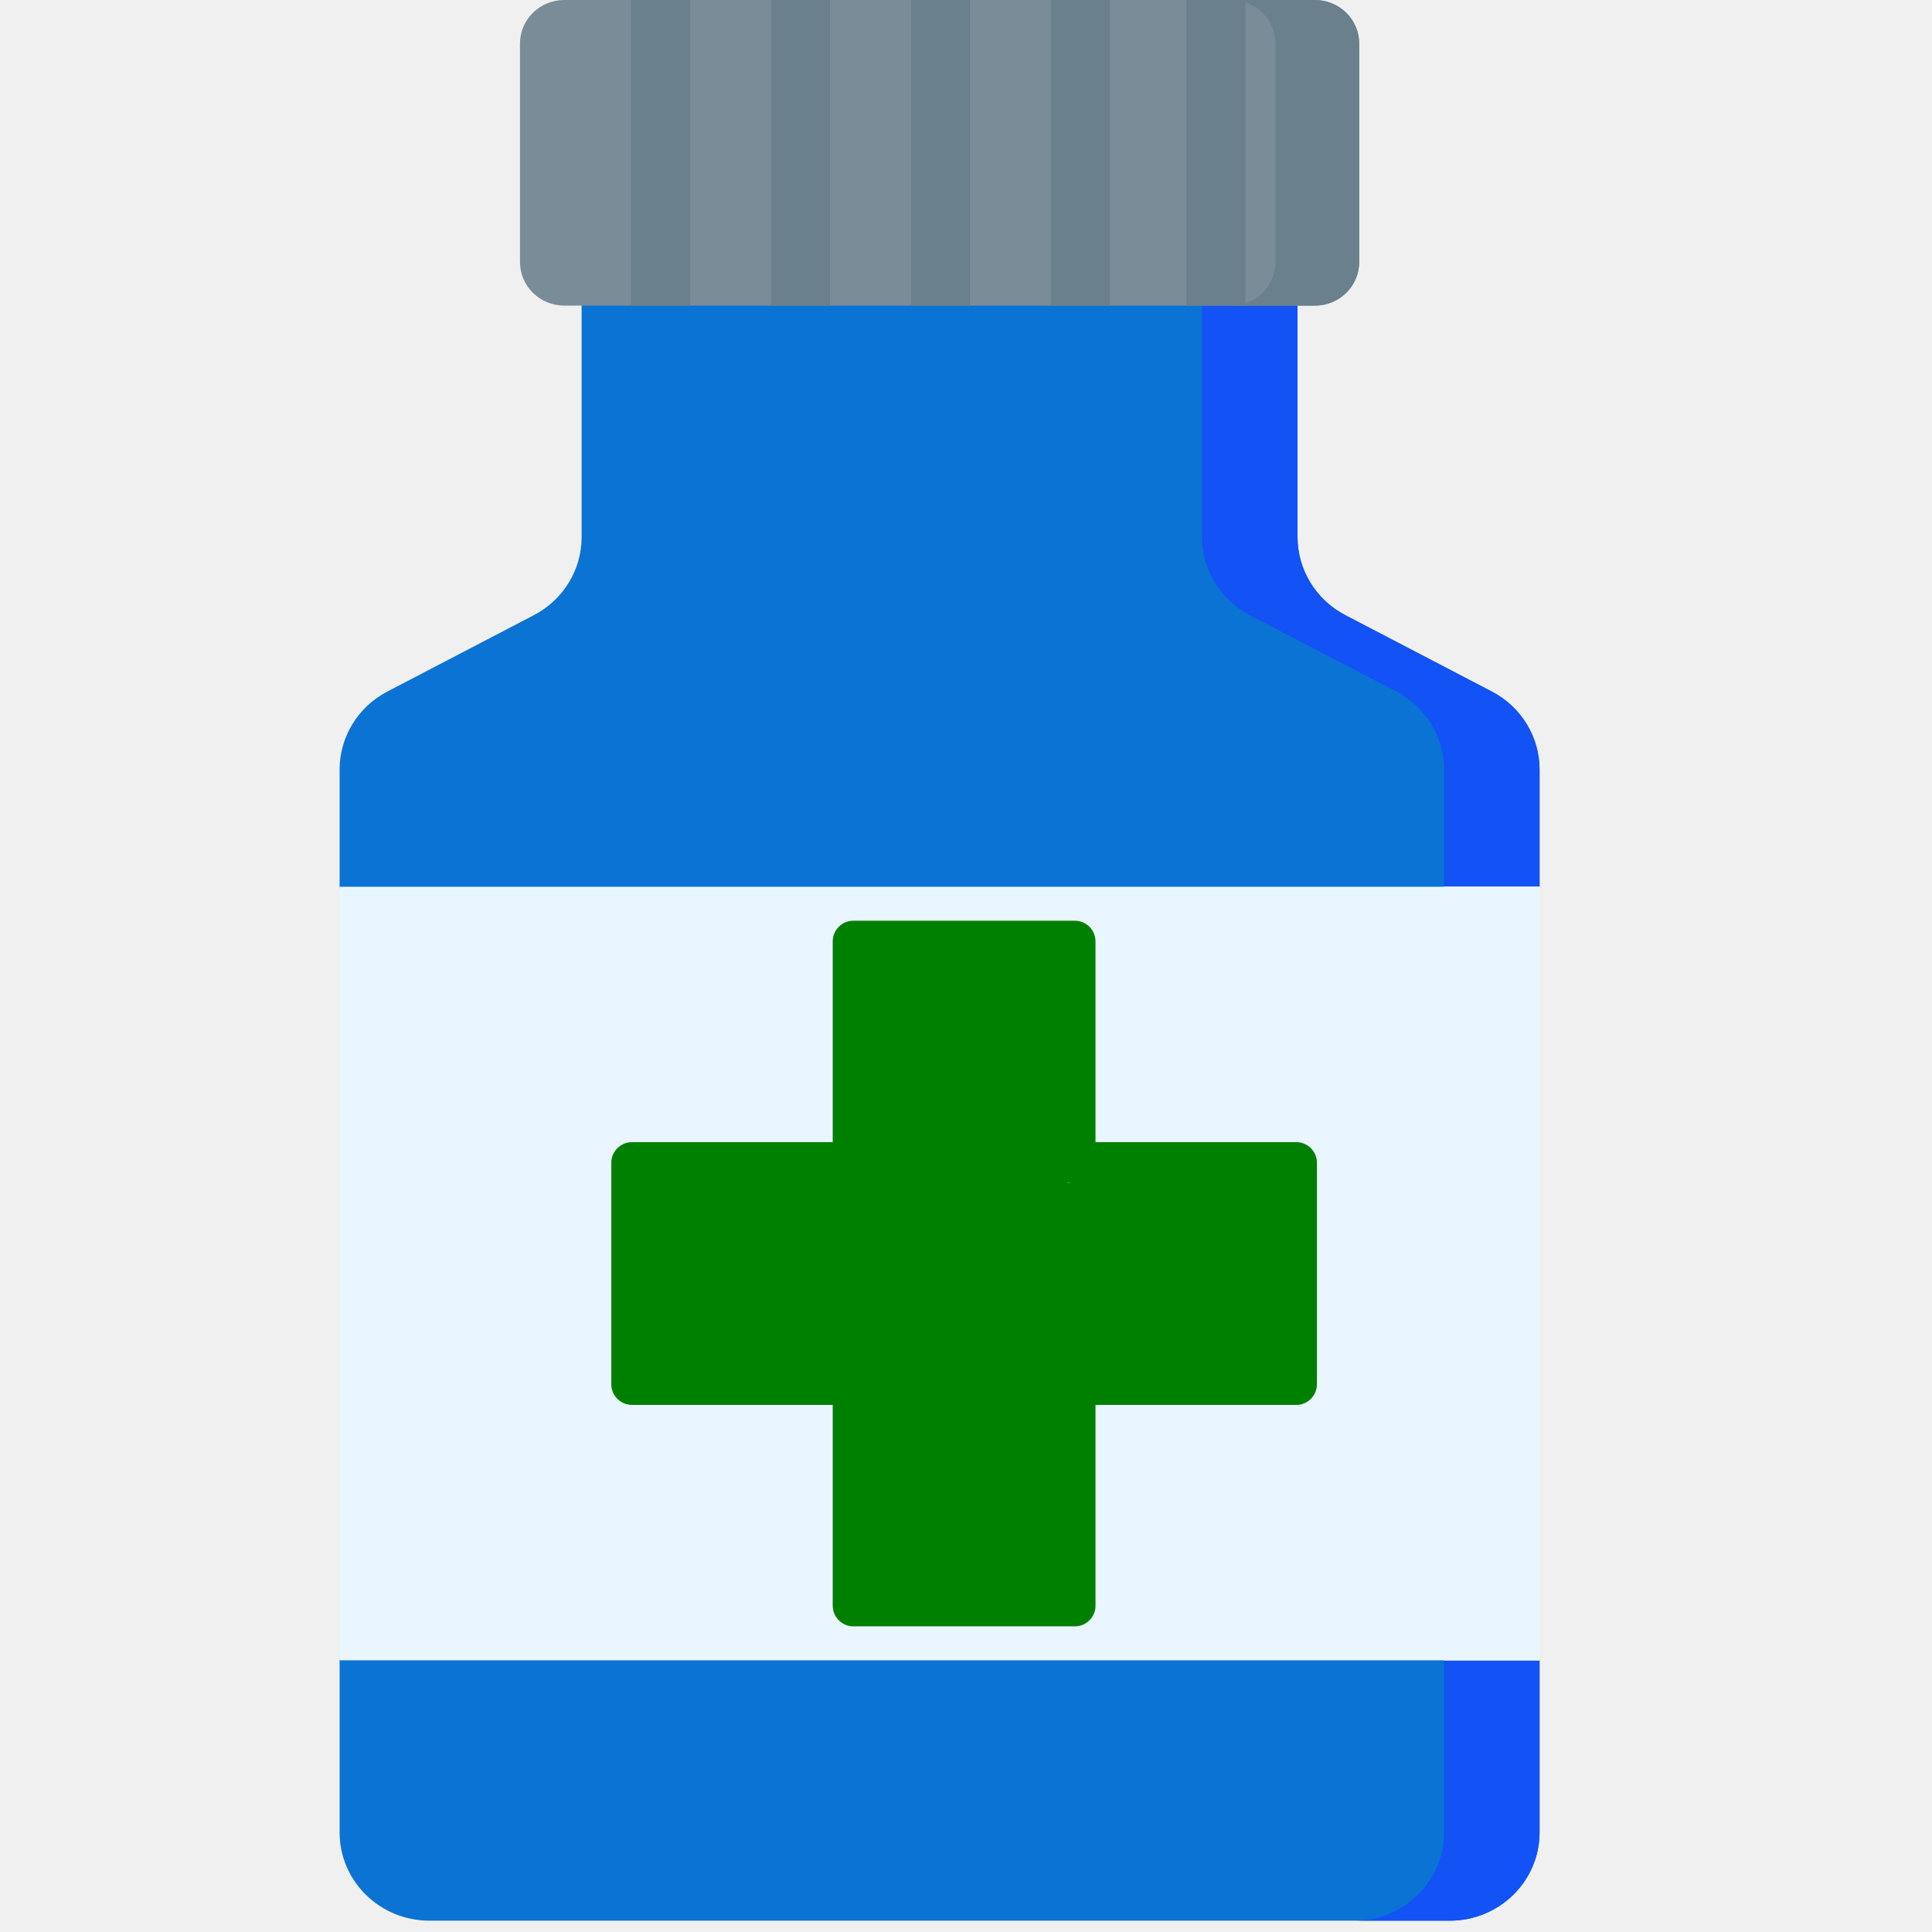
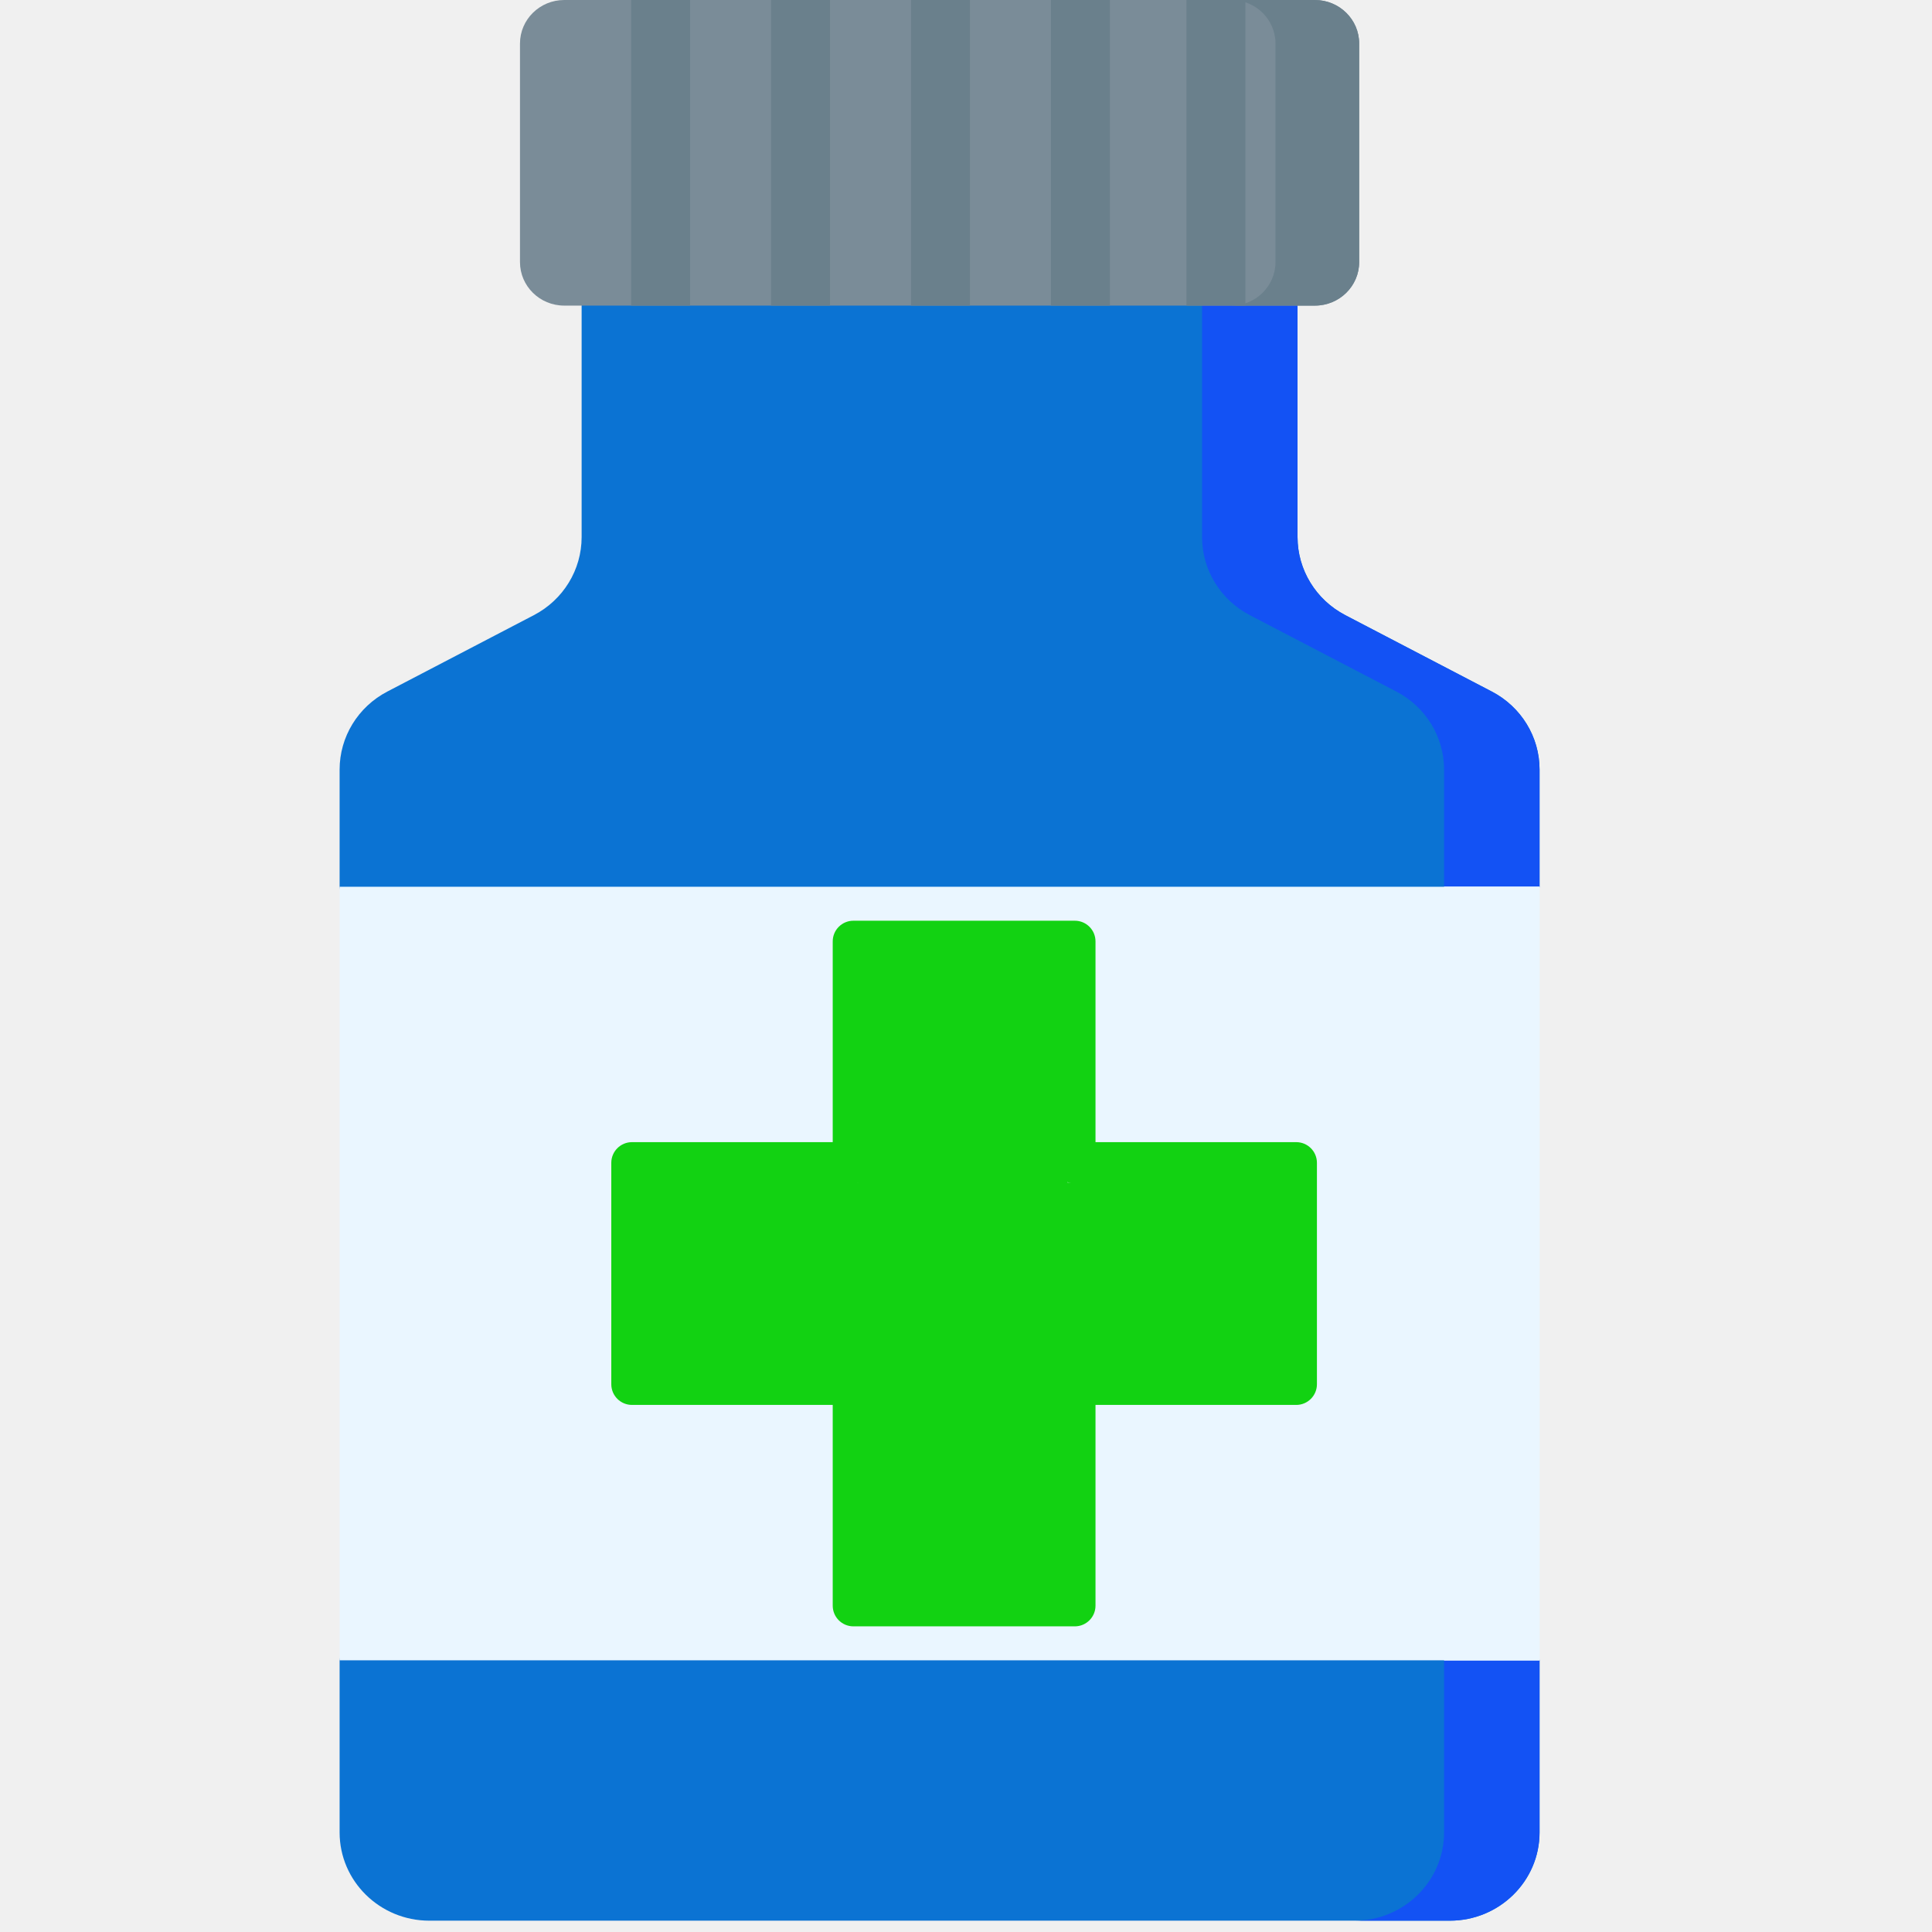
<svg xmlns="http://www.w3.org/2000/svg" width="512" height="512" viewBox="0 0 512 512" fill="none">
  <path d="M407.996 203.939V234.96L395.349 337.505L407.996 440.055V485.609C407.996 498.524 397.341 509.001 384.197 509.001H113.799C100.655 509.001 90 498.524 90 485.609V440.055L104.211 337.505L90 234.96V203.939C90 195.285 94.864 187.327 102.644 183.271L141.493 163.014C149.273 158.958 154.137 151.001 154.137 142.347V58.418H343.859V142.347C343.859 151.001 348.723 158.958 356.503 163.014L395.352 183.271C403.132 187.327 407.996 195.285 407.996 203.939Z" fill="#0B73D3" />
  <path d="M395.354 183.271L356.505 163.014C348.725 158.958 343.861 151.001 343.861 142.347V58.418H318.559V142.347C318.559 151.001 323.422 158.958 331.203 163.014L370.051 183.271C377.831 187.327 382.695 195.285 382.695 203.939V485.609C382.695 498.524 372.04 509.001 358.896 509.001H384.199C397.343 509.001 407.998 498.524 407.998 485.609V440.055L397.658 346.785L407.998 234.96V203.939C407.998 195.285 403.134 187.327 395.354 183.271Z" fill="#1352F4" />
  <path d="M360.196 11.542V69.447C360.196 75.828 354.946 80.989 348.468 80.989H149.528C143.05 80.989 137.801 75.828 137.801 69.447V11.542C137.801 5.172 143.05 0 149.528 0H348.468C354.946 0 360.196 5.172 360.196 11.542Z" fill="#7A8C98" />
  <path d="M348.463 0H326.285C332.765 0 338.019 5.166 338.019 11.538V69.45C338.019 75.823 332.765 80.988 326.285 80.988H348.463C354.943 80.988 360.197 75.823 360.197 69.45V11.538C360.197 5.166 354.943 0 348.463 0Z" fill="#6A808C" />
  <path d="M90 235H408V440H90V235Z" fill="#EAF6FF" />
  <path d="M382.695 234.959H407.998V440.054H382.695V234.959Z" fill="#EAF6FF" />
  <path d="M167.266 0H182.888V80.989H167.266V0Z" fill="#6A808C" />
  <path d="M204.34 0H219.963V80.989H204.34V0Z" fill="#6A808C" />
  <path d="M241.43 0H257.052V80.989H241.43V0Z" fill="#6A808C" />
  <path d="M278.512 0H294.134V80.989H278.512V0Z" fill="#6A808C" />
  <path d="M314.426 0H330.049V80.989H314.426V0Z" fill="#6A808C" />
  <g clip-path="url(#clip0)">
-     <path d="M343.521 302.681H290.319V249.479C290.319 246.453 287.866 244 284.84 244H226.16C223.134 244 220.681 246.453 220.681 249.479V302.681H167.479C164.453 302.681 162 305.134 162 308.16V366.84C162 369.866 164.453 372.319 167.479 372.319H220.681V425.521C220.681 428.547 223.134 431 226.16 431H284.84C287.866 431 290.319 428.547 290.319 425.521V372.319H343.521C346.547 372.319 349 369.866 349 366.84V308.16C349 305.134 346.547 302.681 343.521 302.681V302.681ZM338.043 361.362H284.84C281.815 361.362 279.362 363.815 279.362 366.84V420.043H231.638V366.84C231.638 363.815 229.185 361.362 226.16 361.362H172.957V313.638H226.16C229.185 313.638 231.638 311.185 231.638 308.16V254.957H279.362V308.16C279.362 311.185 281.815 313.638 284.84 313.638H338.043V361.362Z" fill="#008000" />
-     <rect x="227.375" y="254.592" width="55.516" height="165.816" fill="#008000" />
-     <rect x="171.133" y="313.395" width="169.469" height="49.307" fill="#008000" />
+     <path d="M343.521 302.681H290.319V249.479C290.319 246.453 287.866 244 284.84 244H226.16C223.134 244 220.681 246.453 220.681 249.479V302.681H167.479C164.453 302.681 162 305.134 162 308.16V366.84C162 369.866 164.453 372.319 167.479 372.319H220.681V425.521C220.681 428.547 223.134 431 226.16 431H284.84C287.866 431 290.319 428.547 290.319 425.521V372.319H343.521C346.547 372.319 349 369.866 349 366.84V308.16C349 305.134 346.547 302.681 343.521 302.681V302.681ZM338.043 361.362H284.84C281.815 361.362 279.362 363.815 279.362 366.84V420.043H231.638V366.84C231.638 363.815 229.185 361.362 226.16 361.362H172.957V313.638H226.16C229.185 313.638 231.638 311.185 231.638 308.16V254.957H279.362V308.16C279.362 311.185 281.815 313.638 284.84 313.638H338.043V361.362Z" fill="#12D212" />
+     <rect x="227.375" y="254.592" width="55.516" height="165.816" fill="#12D212" />
+     <rect x="171.133" y="313.395" width="169.469" height="49.307" fill="#12D212" />
  </g>
  <defs>
    <clipPath id="clip0">
      <rect width="187" height="187" fill="white" transform="translate(162 244)" />
    </clipPath>
  </defs>
</svg>
